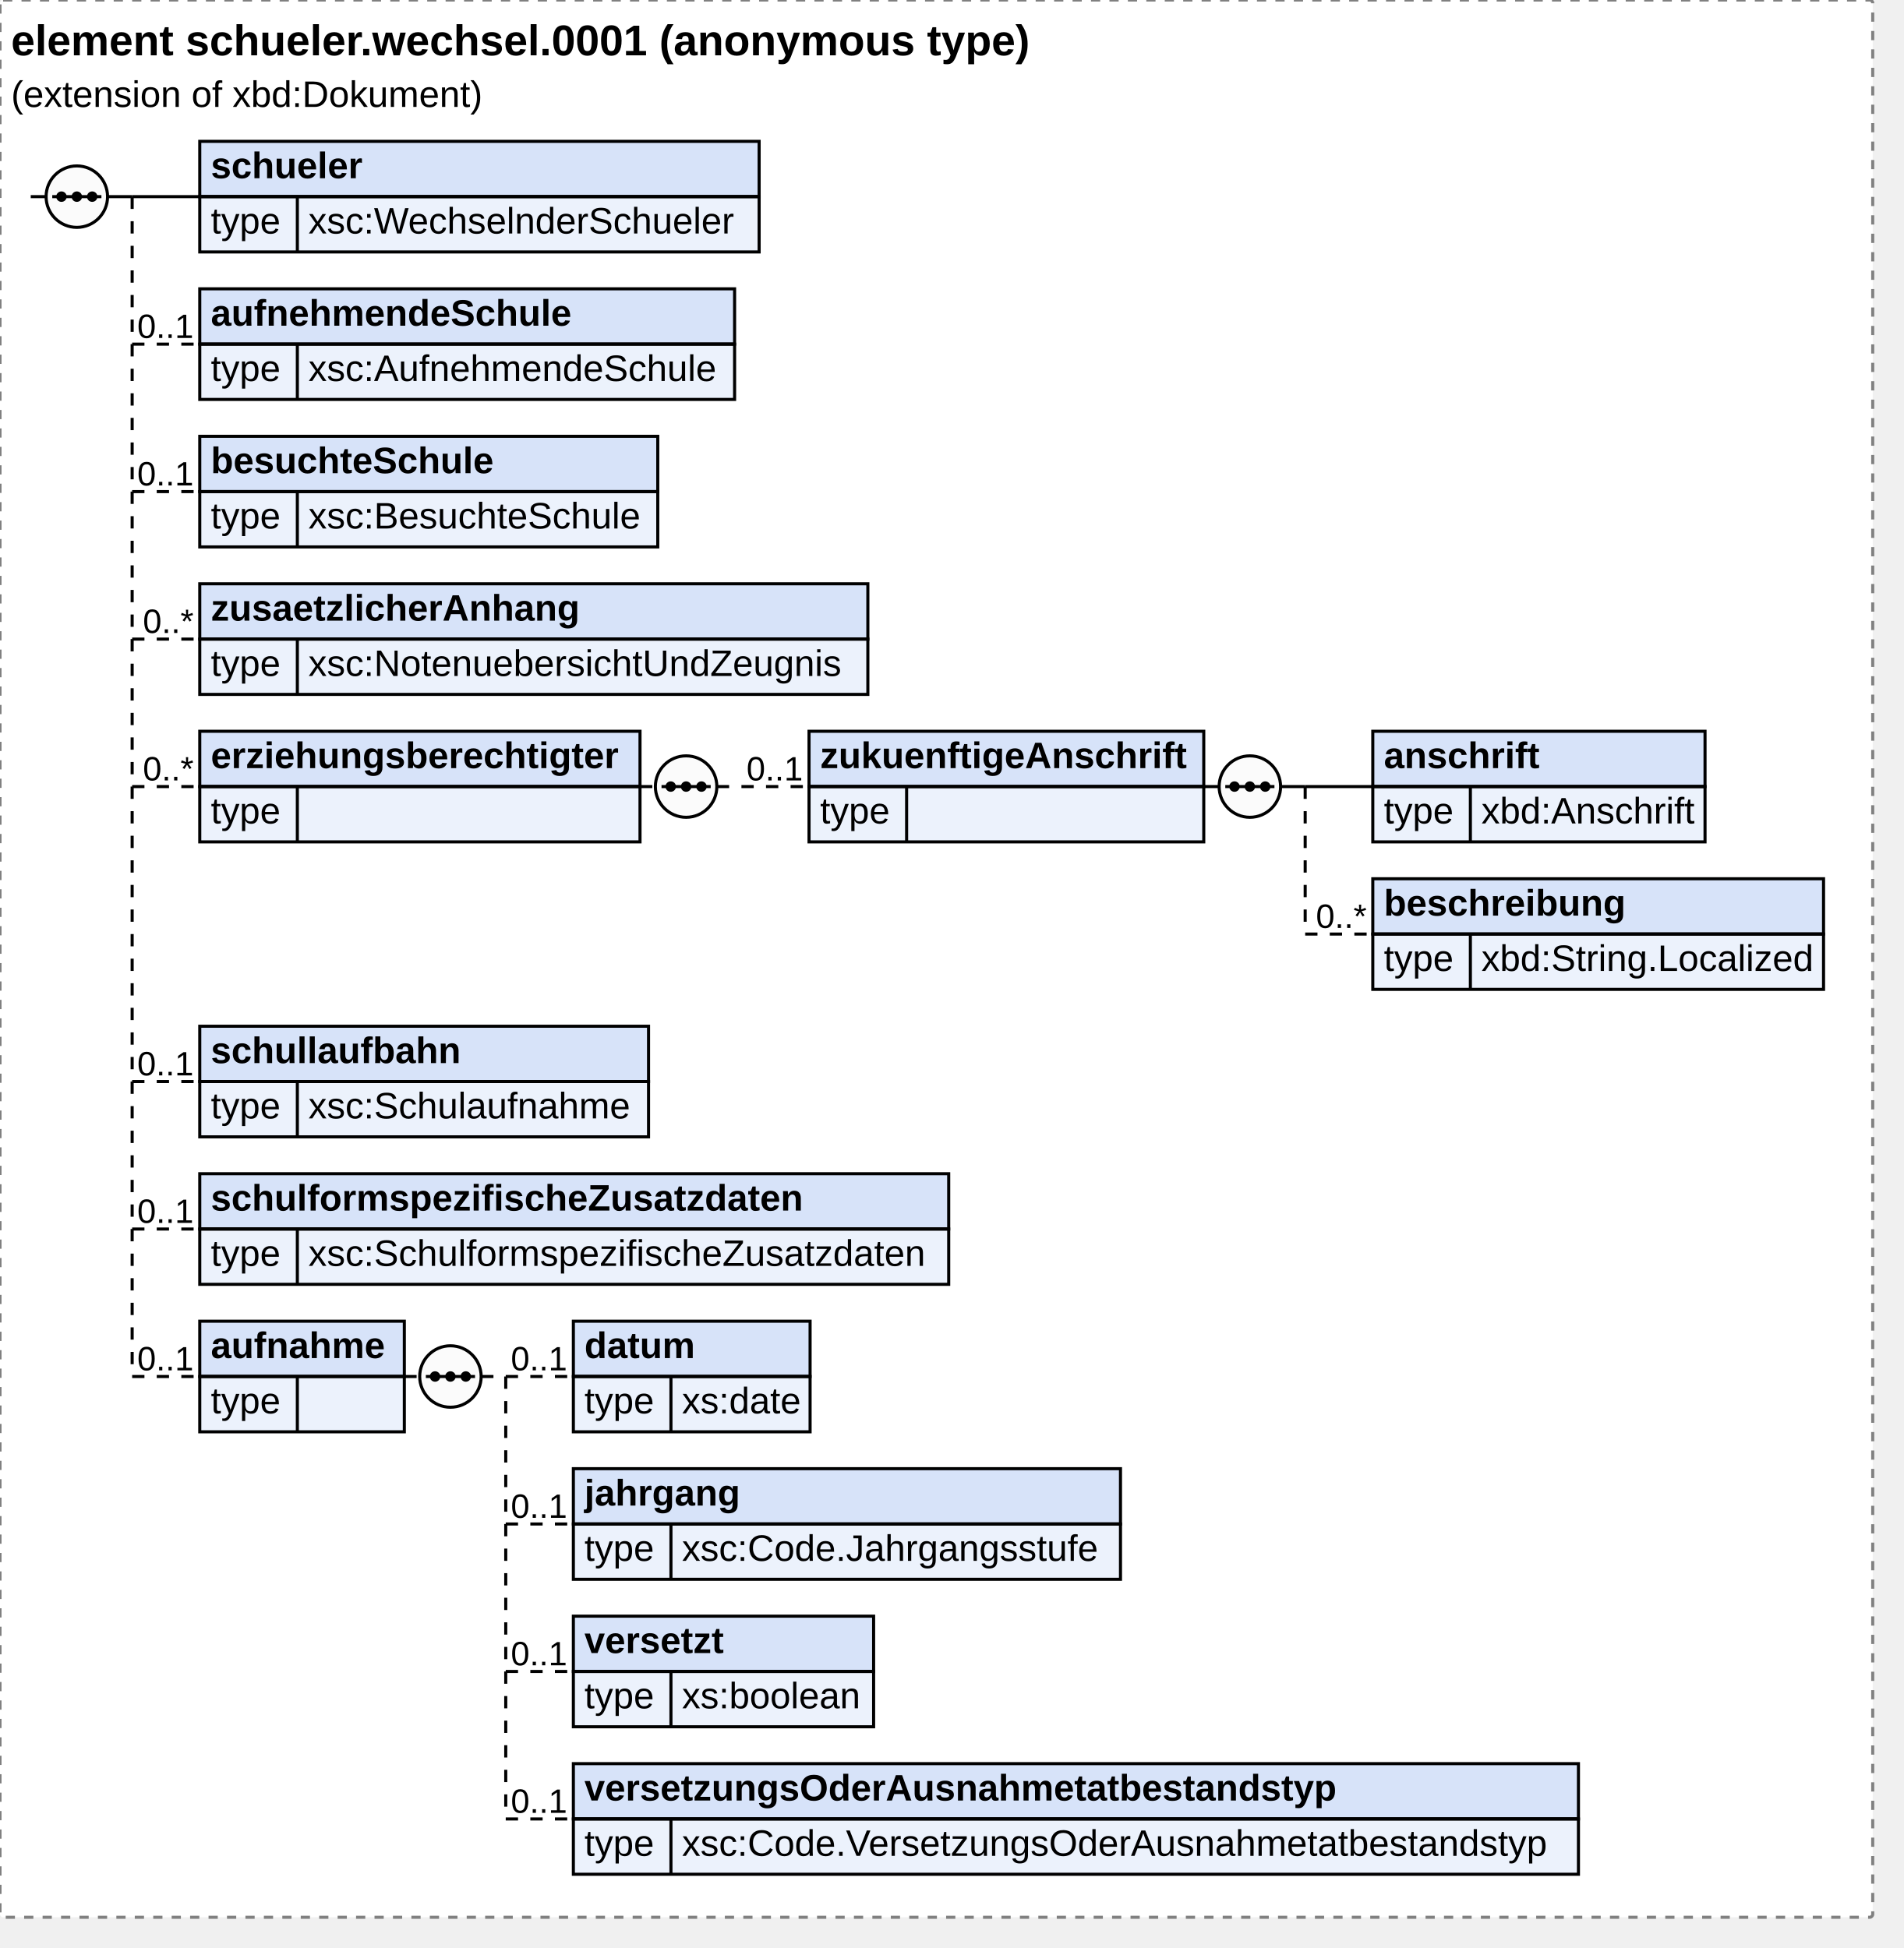
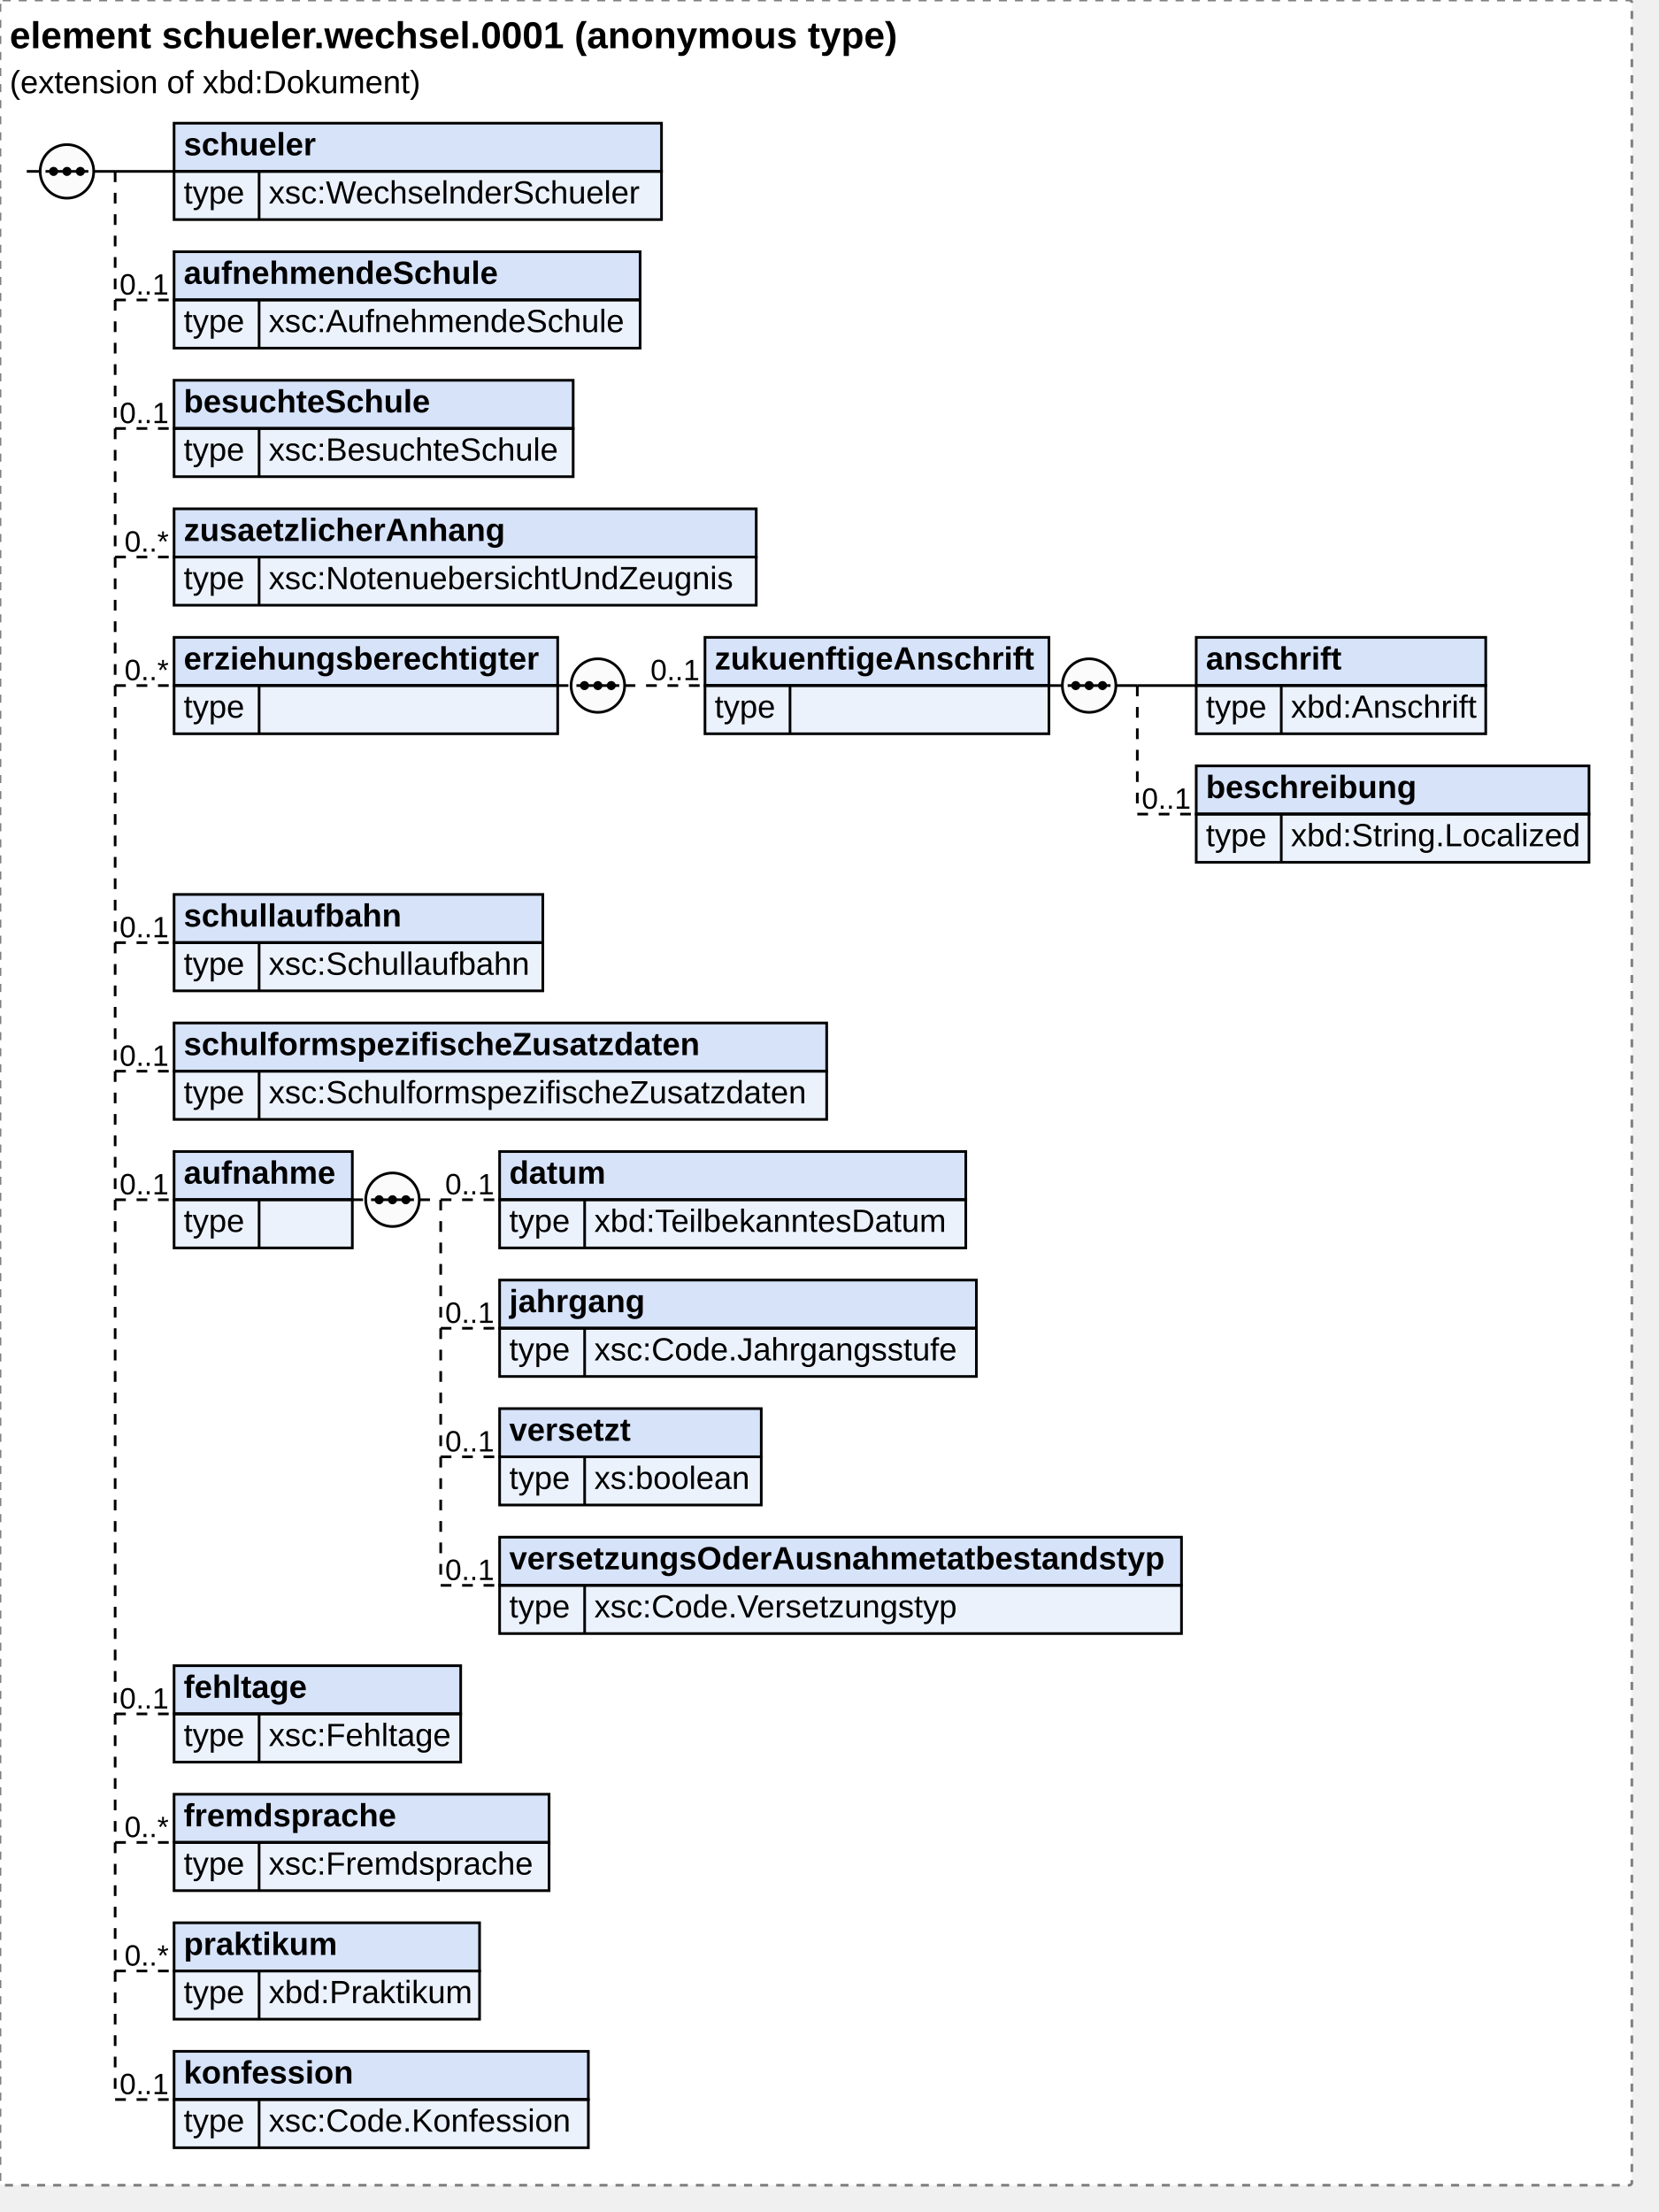
- <svg xmlns="http://www.w3.org/2000/svg" width="619.366" height="634">
+ <svg xmlns="http://www.w3.org/2000/svg" width="619.366" height="826">
  <defs>
    <style type="text/css">
                        text {
                            font-family: 'Arial';
                            fill: black;
                        }
                        text.at {
                            font-family: 'Arial';
                            fill: rgb(242, 152, 0);
                        }
                        line {
                            stroke: black;
                        }
                        line.type-structure {
                            stroke: black;
                        }
                        line.type-structure-optional {
                            stroke: black;
                            stroke-dasharray: 4, 4;
                        }
                        rect.attribute-upper {
                            stroke: black;
                            fill: rgb(255, 239, 211);
                        }
                        rect.element-upper {
                            stroke: black;
                            fill: rgb(215, 227, 249);
                        }
                        rect.element-lower {
                            stroke: black;
                            fill: rgb(236, 242, 252);
                        }
                        a text {
                            fill: black;
                        } 
                    </style>
  </defs>
-   <rect width="609.366" height="624" stroke-dasharray="3,3" rx="1" ry="1" style="stroke: grey;fill: white;" />
+   <rect width="609.366" height="816" stroke-dasharray="3,3" rx="1" ry="1" style="stroke: grey;fill: white;" />
  <text font-size="14" x="3.6" y="18" font-weight="bold">element schueler.wechsel.0001 (anonymous type)</text>
  <text font-size="12" x="3.6" y="34.8"> (extension of xbd:Dokument)</text>
  <g transform="translate(10,46)">
    <g transform="translate(55,0)">
      <rect width="182.016" height="18" class="element-upper" />
      <rect width="182.016" height="18" y="18" class="element-lower" />
      <text font-size="12" x="3.6" y="12" font-weight="bold">schueler</text>
      <line x1="0" y1="18" x2="182.016" y2="18" />
      <text font-size="12" fill="grey" x="3.6" y="30">type</text>
      <line x1="31.753" y1="18" x2="31.753" y2="36" />
      <text font-size="12" x="35.353" y="30">xsc:WechselnderSchueler</text>
      <g transform="translate(182.0156,0)" />
    </g>
    <line x1="33" y1="18" x2="55" y2="18" class="type-structure-required" />
    <text font-size="11" fill="black" x="53" y="16" text-anchor="end" />
    <line x1="33" y1="18" x2="33" y2="18" class="type-structure-required" />
    <g transform="translate(55,48)">
      <rect width="174.031" height="18" class="element-upper" />
      <rect width="174.031" height="18" y="18" class="element-lower" />
      <text font-size="12" x="3.6" y="12" font-weight="bold">aufnehmendeSchule</text>
      <line x1="0" y1="18" x2="174.031" y2="18" />
      <text font-size="12" fill="grey" x="3.6" y="30">type</text>
      <line x1="31.753" y1="18" x2="31.753" y2="36" />
      <text font-size="12" x="35.353" y="30">xsc:AufnehmendeSchule</text>
      <g transform="translate(174.0312,0)" />
    </g>
    <line x1="33" y1="66" x2="55" y2="66" class="type-structure-optional" />
    <text font-size="11" fill="black" x="53" y="64" text-anchor="end">0..1</text>
    <line x1="33" y1="18" x2="33" y2="66" class="type-structure-optional" />
    <g transform="translate(55,96)">
      <rect width="149.031" height="18" class="element-upper" />
      <rect width="149.031" height="18" y="18" class="element-lower" />
      <text font-size="12" x="3.6" y="12" font-weight="bold">besuchteSchule</text>
      <line x1="0" y1="18" x2="149.031" y2="18" />
      <text font-size="12" fill="grey" x="3.6" y="30">type</text>
      <line x1="31.753" y1="18" x2="31.753" y2="36" />
      <text font-size="12" x="35.353" y="30">xsc:BesuchteSchule</text>
      <g transform="translate(149.0312,0)" />
    </g>
    <line x1="33" y1="114" x2="55" y2="114" class="type-structure-optional" />
    <text font-size="11" fill="black" x="53" y="112" text-anchor="end">0..1</text>
    <line x1="33" y1="66" x2="33" y2="114" class="type-structure-optional" />
    <g transform="translate(55,144)">
      <rect width="217.391" height="18" class="element-upper" />
      <rect width="217.391" height="18" y="18" class="element-lower" />
      <text font-size="12" x="3.6" y="12" font-weight="bold">zusaetzlicherAnhang</text>
      <line x1="0" y1="18" x2="217.391" y2="18" />
      <text font-size="12" fill="grey" x="3.6" y="30">type</text>
      <line x1="31.753" y1="18" x2="31.753" y2="36" />
      <text font-size="12" x="35.353" y="30">xsc:NotenuebersichtUndZeugnis</text>
      <g transform="translate(217.3906,0)" />
    </g>
    <line x1="33" y1="162" x2="55" y2="162" class="type-structure-optional" />
    <text font-size="11" fill="black" x="53" y="160" text-anchor="end">0..*</text>
    <line x1="33" y1="114" x2="33" y2="162" class="type-structure-optional" />
    <g transform="translate(55,192)">
      <rect width="143.253" height="18" class="element-upper" />
      <rect width="143.253" height="18" y="18" class="element-lower" />
      <text font-size="12" x="3.6" y="12" font-weight="bold">erziehungsberechtigter</text>
      <line x1="0" y1="18" x2="143.253" y2="18" />
      <text font-size="12" fill="grey" x="3.6" y="30">type</text>
      <line x1="31.753" y1="18" x2="31.753" y2="36" />
      <g transform="translate(143.2531,0)">
        <g transform="translate(55,0)">
          <rect width="128.441" height="18" class="element-upper" />
          <rect width="128.441" height="18" y="18" class="element-lower" />
          <text font-size="12" x="3.6" y="12" font-weight="bold">zukuenftigeAnschrift</text>
          <line x1="0" y1="18" x2="128.441" y2="18" />
          <text font-size="12" fill="grey" x="3.6" y="30">type</text>
          <line x1="31.753" y1="18" x2="31.753" y2="36" />
          <g transform="translate(128.4406,0)">
            <g transform="translate(55,0)">
              <rect width="108.109" height="18" class="element-upper" />
              <rect width="108.109" height="18" y="18" class="element-lower" />
              <text font-size="12" x="3.6" y="12" font-weight="bold">anschrift</text>
              <line x1="0" y1="18" x2="108.109" y2="18" />
              <text font-size="12" fill="grey" x="3.6" y="30">type</text>
              <line x1="31.753" y1="18" x2="31.753" y2="36" />
              <text font-size="12" x="35.353" y="30">xbd:Anschrift</text>
              <g transform="translate(108.1094,0)" />
            </g>
            <line x1="33" y1="18" x2="55" y2="18" class="type-structure-required" />
            <text font-size="11" fill="black" x="53" y="16" text-anchor="end" />
            <line x1="33" y1="18" x2="33" y2="18" class="type-structure-required" />
            <g transform="translate(55,48)">
              <rect width="146.672" height="18" class="element-upper" />
              <rect width="146.672" height="18" y="18" class="element-lower" />
              <text font-size="12" x="3.6" y="12" font-weight="bold">beschreibung</text>
              <line x1="0" y1="18" x2="146.672" y2="18" />
              <text font-size="12" fill="grey" x="3.6" y="30">type</text>
              <line x1="31.753" y1="18" x2="31.753" y2="36" />
              <text font-size="12" x="35.353" y="30">xbd:String.Localized</text>
              <g transform="translate(146.6719,0)" />
            </g>
            <line x1="33" y1="66" x2="55" y2="66" class="type-structure-optional" />
-             <text font-size="11" fill="black" x="53" y="64" text-anchor="end">0..*</text>
+             <text font-size="11" fill="black" x="53" y="64" text-anchor="end">0..1</text>
            <line x1="33" y1="18" x2="33" y2="66" class="type-structure-optional" />
            <circle cx="15" cy="18" r="10" stroke="black" fill="rgb(251, 251, 251)" />
            <line x1="0" y1="18" x2="5" y2="18" class="type-structure-required" />
            <line x1="25" y1="18" x2="33" y2="18" class="type-structure-required" />
            <circle cx="10" cy="18" r="1.2" stroke="black" fill="black" />
            <circle cx="15" cy="18" r="1.2" stroke="black" fill="black" />
            <circle cx="20" cy="18" r="1.2" stroke="black" fill="black" />
            <line x1="7" y1="18" x2="23" y2="18" />
          </g>
        </g>
        <line x1="33" y1="18" x2="55" y2="18" class="type-structure-optional" />
        <text font-size="11" fill="black" x="53" y="16" text-anchor="end">0..1</text>
        <line x1="33" y1="18" x2="33" y2="18" class="type-structure-optional" />
        <circle cx="15" cy="18" r="10" stroke="black" fill="rgb(251, 251, 251)" />
        <line x1="0" y1="18" x2="5" y2="18" class="type-structure-optional" />
        <line x1="25" y1="18" x2="33" y2="18" class="type-structure-optional" />
        <circle cx="10" cy="18" r="1.2" stroke="black" fill="black" />
        <circle cx="15" cy="18" r="1.2" stroke="black" fill="black" />
        <circle cx="20" cy="18" r="1.2" stroke="black" fill="black" />
        <line x1="7" y1="18" x2="23" y2="18" />
      </g>
    </g>
    <line x1="33" y1="210" x2="55" y2="210" class="type-structure-optional" />
    <text font-size="11" fill="black" x="53" y="208" text-anchor="end">0..*</text>
    <line x1="33" y1="162" x2="33" y2="210" class="type-structure-optional" />
    <g transform="translate(55,288)">
-       <rect width="146.031" height="18" class="element-upper" />
-       <rect width="146.031" height="18" y="18" class="element-lower" />
+       <rect width="137.703" height="18" class="element-upper" />
+       <rect width="137.703" height="18" y="18" class="element-lower" />
      <text font-size="12" x="3.6" y="12" font-weight="bold">schullaufbahn</text>
-       <line x1="0" y1="18" x2="146.031" y2="18" />
-       <text font-size="12" fill="grey" x="3.6" y="30">type</text>
-       <line x1="31.753" y1="18" x2="31.753" y2="36" />
-       <text font-size="12" x="35.353" y="30">xsc:Schulaufnahme</text>
-       <g transform="translate(146.0312,0)" />
+       <line x1="0" y1="18" x2="137.703" y2="18" />
+       <text font-size="12" fill="grey" x="3.6" y="30">type</text>
+       <line x1="31.753" y1="18" x2="31.753" y2="36" />
+       <text font-size="12" x="35.353" y="30">xsc:Schullaufbahn</text>
+       <g transform="translate(137.7031,0)" />
    </g>
    <line x1="33" y1="306" x2="55" y2="306" class="type-structure-optional" />
    <text font-size="11" fill="black" x="53" y="304" text-anchor="end">0..1</text>
    <line x1="33" y1="210" x2="33" y2="306" class="type-structure-optional" />
    <g transform="translate(55,336)">
      <rect width="243.703" height="18" class="element-upper" />
      <rect width="243.703" height="18" y="18" class="element-lower" />
      <text font-size="12" x="3.6" y="12" font-weight="bold">schulformspezifischeZusatzdaten</text>
      <line x1="0" y1="18" x2="243.703" y2="18" />
      <text font-size="12" fill="grey" x="3.6" y="30">type</text>
      <line x1="31.753" y1="18" x2="31.753" y2="36" />
      <text font-size="12" x="35.353" y="30">xsc:SchulformspezifischeZusatzdaten</text>
      <g transform="translate(243.7031,0)" />
    </g>
    <line x1="33" y1="354" x2="55" y2="354" class="type-structure-optional" />
    <text font-size="11" fill="black" x="53" y="352" text-anchor="end">0..1</text>
    <line x1="33" y1="306" x2="33" y2="354" class="type-structure-optional" />
    <g transform="translate(55,384)">
      <rect width="66.566" height="18" class="element-upper" />
      <rect width="66.566" height="18" y="18" class="element-lower" />
      <text font-size="12" x="3.6" y="12" font-weight="bold">aufnahme</text>
      <line x1="0" y1="18" x2="66.566" y2="18" />
      <text font-size="12" fill="grey" x="3.6" y="30">type</text>
      <line x1="31.753" y1="18" x2="31.753" y2="36" />
      <g transform="translate(66.56562,0)">
        <g transform="translate(55,0)">
-           <rect width="77.031" height="18" class="element-upper" />
-           <rect width="77.031" height="18" y="18" class="element-lower" />
+           <rect width="174.078" height="18" class="element-upper" />
+           <rect width="174.078" height="18" y="18" class="element-lower" />
          <text font-size="12" x="3.6" y="12" font-weight="bold">datum</text>
-           <line x1="0" y1="18" x2="77.031" y2="18" />
-           <text font-size="12" fill="grey" x="3.6" y="30">type</text>
-           <line x1="31.753" y1="18" x2="31.753" y2="36" />
-           <text font-size="12" x="35.353" y="30">xs:date</text>
-           <g transform="translate(77.03125,0)" />
+           <line x1="0" y1="18" x2="174.078" y2="18" />
+           <text font-size="12" fill="grey" x="3.6" y="30">type</text>
+           <line x1="31.753" y1="18" x2="31.753" y2="36" />
+           <text font-size="12" x="35.353" y="30">xbd:TeilbekanntesDatum</text>
+           <g transform="translate(174.0781,0)" />
        </g>
        <line x1="33" y1="18" x2="55" y2="18" class="type-structure-optional" />
        <text font-size="11" fill="black" x="53" y="16" text-anchor="end">0..1</text>
        <line x1="33" y1="18" x2="33" y2="18" class="type-structure-optional" />
        <g transform="translate(55,48)">
          <rect width="178.031" height="18" class="element-upper" />
          <rect width="178.031" height="18" y="18" class="element-lower" />
          <text font-size="12" x="3.6" y="12" font-weight="bold">jahrgang</text>
          <line x1="0" y1="18" x2="178.031" y2="18" />
          <text font-size="12" fill="grey" x="3.6" y="30">type</text>
          <line x1="31.753" y1="18" x2="31.753" y2="36" />
          <text font-size="12" x="35.353" y="30">xsc:Code.Jahrgangsstufe</text>
          <g transform="translate(178.0312,0)" />
        </g>
        <line x1="33" y1="66" x2="55" y2="66" class="type-structure-optional" />
        <text font-size="11" fill="black" x="53" y="64" text-anchor="end">0..1</text>
        <line x1="33" y1="18" x2="33" y2="66" class="type-structure-optional" />
        <g transform="translate(55,96)">
          <rect width="97.703" height="18" class="element-upper" />
          <rect width="97.703" height="18" y="18" class="element-lower" />
          <text font-size="12" x="3.6" y="12" font-weight="bold">versetzt</text>
          <line x1="0" y1="18" x2="97.703" y2="18" />
          <text font-size="12" fill="grey" x="3.6" y="30">type</text>
          <line x1="31.753" y1="18" x2="31.753" y2="36" />
          <text font-size="12" x="35.353" y="30">xs:boolean</text>
          <g transform="translate(97.70312,0)" />
        </g>
        <line x1="33" y1="114" x2="55" y2="114" class="type-structure-optional" />
        <text font-size="11" fill="black" x="53" y="112" text-anchor="end">0..1</text>
        <line x1="33" y1="66" x2="33" y2="114" class="type-structure-optional" />
        <g transform="translate(55,144)">
-           <rect width="327.047" height="18" class="element-upper" />
-           <rect width="327.047" height="18" y="18" class="element-lower" />
+           <rect width="254.628" height="18" class="element-upper" />
+           <rect width="254.628" height="18" y="18" class="element-lower" />
          <text font-size="12" x="3.6" y="12" font-weight="bold">versetzungsOderAusnahmetatbestandstyp</text>
-           <line x1="0" y1="18" x2="327.047" y2="18" />
-           <text font-size="12" fill="grey" x="3.6" y="30">type</text>
-           <line x1="31.753" y1="18" x2="31.753" y2="36" />
-           <text font-size="12" x="35.353" y="30">xsc:Code.VersetzungsOderAusnahmetatbestandstyp</text>
-           <g transform="translate(327.0469,0)" />
+           <line x1="0" y1="18" x2="254.628" y2="18" />
+           <text font-size="12" fill="grey" x="3.6" y="30">type</text>
+           <line x1="31.753" y1="18" x2="31.753" y2="36" />
+           <text font-size="12" x="35.353" y="30">xsc:Code.Versetzungstyp</text>
+           <g transform="translate(254.6281,0)" />
        </g>
        <line x1="33" y1="162" x2="55" y2="162" class="type-structure-optional" />
        <text font-size="11" fill="black" x="53" y="160" text-anchor="end">0..1</text>
        <line x1="33" y1="114" x2="33" y2="162" class="type-structure-optional" />
        <circle cx="15" cy="18" r="10" stroke="black" fill="rgb(251, 251, 251)" />
        <line x1="0" y1="18" x2="5" y2="18" class="type-structure-optional" />
        <line x1="25" y1="18" x2="33" y2="18" class="type-structure-optional" />
        <circle cx="10" cy="18" r="1.2" stroke="black" fill="black" />
        <circle cx="15" cy="18" r="1.2" stroke="black" fill="black" />
        <circle cx="20" cy="18" r="1.2" stroke="black" fill="black" />
        <line x1="7" y1="18" x2="23" y2="18" />
      </g>
    </g>
    <line x1="33" y1="402" x2="55" y2="402" class="type-structure-optional" />
    <text font-size="11" fill="black" x="53" y="400" text-anchor="end">0..1</text>
    <line x1="33" y1="354" x2="33" y2="402" class="type-structure-optional" />
+     <g transform="translate(55,576)">
+       <rect width="107.031" height="18" class="element-upper" />
+       <rect width="107.031" height="18" y="18" class="element-lower" />
+       <text font-size="12" x="3.6" y="12" font-weight="bold">fehltage</text>
+       <line x1="0" y1="18" x2="107.031" y2="18" />
+       <text font-size="12" fill="grey" x="3.6" y="30">type</text>
+       <line x1="31.753" y1="18" x2="31.753" y2="36" />
+       <text font-size="12" x="35.353" y="30">xsc:Fehltage</text>
+       <g transform="translate(107.0312,0)" />
+     </g>
+     <line x1="33" y1="594" x2="55" y2="594" class="type-structure-optional" />
+     <text font-size="11" fill="black" x="53" y="592" text-anchor="end">0..1</text>
+     <line x1="33" y1="402" x2="33" y2="594" class="type-structure-optional" />
+     <g transform="translate(55,624)">
+       <rect width="140.031" height="18" class="element-upper" />
+       <rect width="140.031" height="18" y="18" class="element-lower" />
+       <text font-size="12" x="3.6" y="12" font-weight="bold">fremdsprache</text>
+       <line x1="0" y1="18" x2="140.031" y2="18" />
+       <text font-size="12" fill="grey" x="3.6" y="30">type</text>
+       <line x1="31.753" y1="18" x2="31.753" y2="36" />
+       <text font-size="12" x="35.353" y="30">xsc:Fremdsprache</text>
+       <g transform="translate(140.0312,0)" />
+     </g>
+     <line x1="33" y1="642" x2="55" y2="642" class="type-structure-optional" />
+     <text font-size="11" fill="black" x="53" y="640" text-anchor="end">0..*</text>
+     <line x1="33" y1="594" x2="33" y2="642" class="type-structure-optional" />
+     <g transform="translate(55,672)">
+       <rect width="114.078" height="18" class="element-upper" />
+       <rect width="114.078" height="18" y="18" class="element-lower" />
+       <text font-size="12" x="3.6" y="12" font-weight="bold">praktikum</text>
+       <line x1="0" y1="18" x2="114.078" y2="18" />
+       <text font-size="12" fill="grey" x="3.6" y="30">type</text>
+       <line x1="31.753" y1="18" x2="31.753" y2="36" />
+       <text font-size="12" x="35.353" y="30">xbd:Praktikum</text>
+       <g transform="translate(114.0781,0)" />
+     </g>
+     <line x1="33" y1="690" x2="55" y2="690" class="type-structure-optional" />
+     <text font-size="11" fill="black" x="53" y="688" text-anchor="end">0..*</text>
+     <line x1="33" y1="642" x2="33" y2="690" class="type-structure-optional" />
+     <g transform="translate(55,720)">
+       <rect width="154.703" height="18" class="element-upper" />
+       <rect width="154.703" height="18" y="18" class="element-lower" />
+       <text font-size="12" x="3.6" y="12" font-weight="bold">konfession</text>
+       <line x1="0" y1="18" x2="154.703" y2="18" />
+       <text font-size="12" fill="grey" x="3.6" y="30">type</text>
+       <line x1="31.753" y1="18" x2="31.753" y2="36" />
+       <text font-size="12" x="35.353" y="30">xsc:Code.Konfession</text>
+       <g transform="translate(154.7031,0)" />
+     </g>
+     <line x1="33" y1="738" x2="55" y2="738" class="type-structure-optional" />
+     <text font-size="11" fill="black" x="53" y="736" text-anchor="end">0..1</text>
+     <line x1="33" y1="690" x2="33" y2="738" class="type-structure-optional" />
    <circle cx="15" cy="18" r="10" stroke="black" fill="rgb(251, 251, 251)" />
    <line x1="0" y1="18" x2="5" y2="18" class="type-structure-required" />
    <line x1="25" y1="18" x2="33" y2="18" class="type-structure-required" />
    <circle cx="10" cy="18" r="1.2" stroke="black" fill="black" />
    <circle cx="15" cy="18" r="1.2" stroke="black" fill="black" />
    <circle cx="20" cy="18" r="1.2" stroke="black" fill="black" />
    <line x1="7" y1="18" x2="23" y2="18" />
  </g>
</svg>
